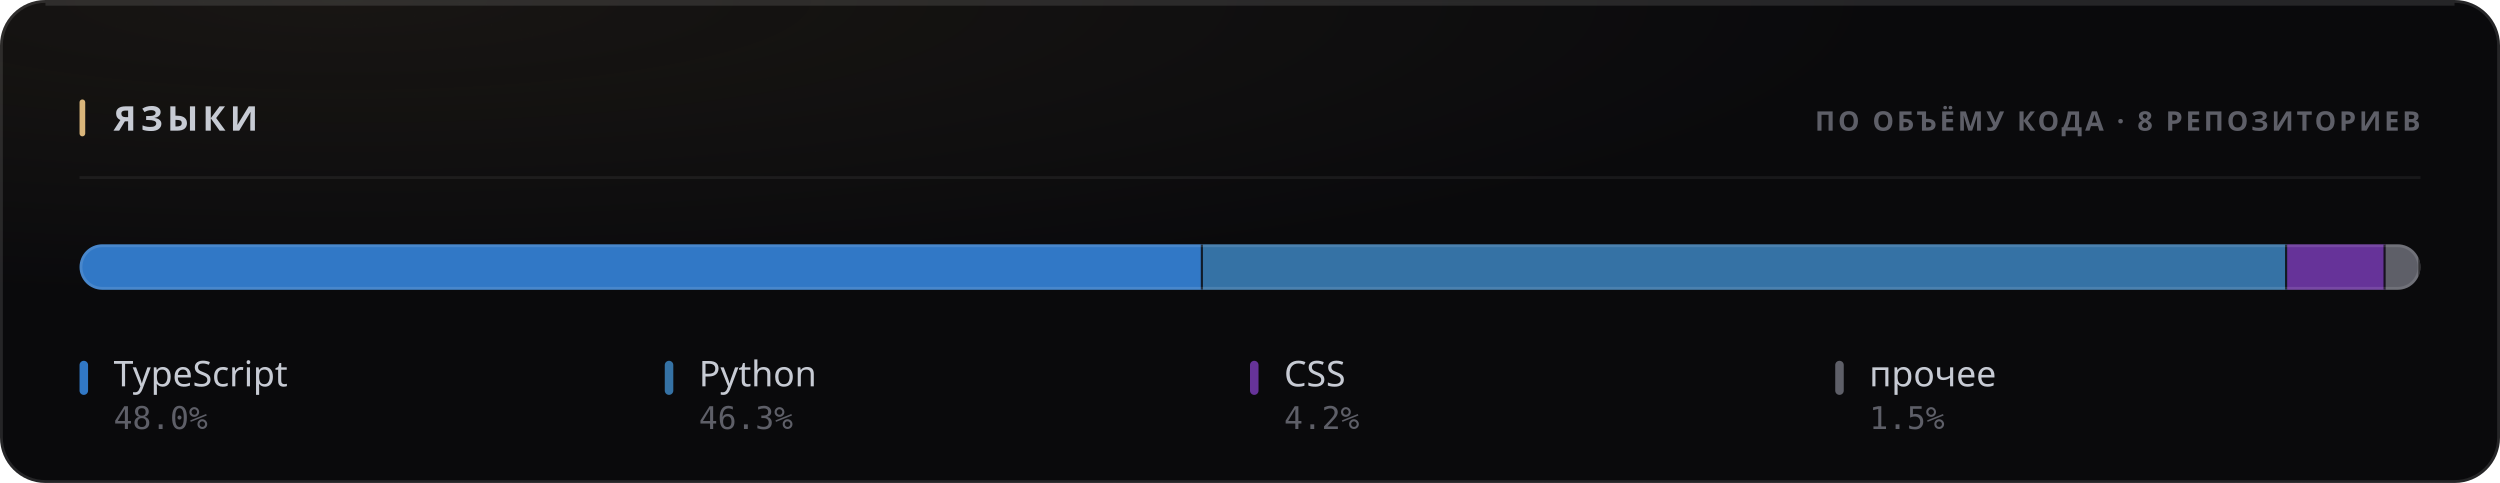
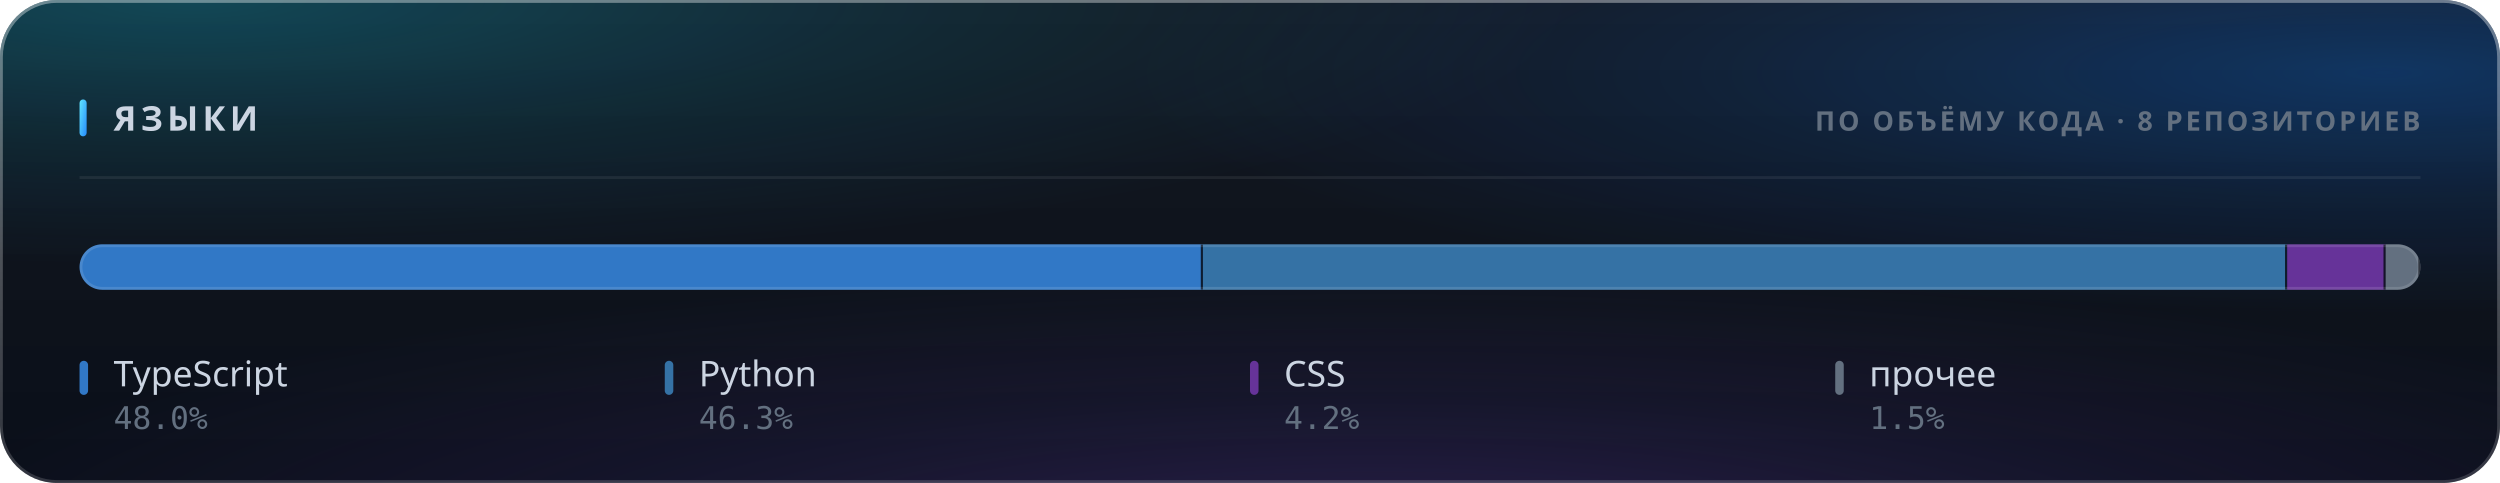
<svg xmlns="http://www.w3.org/2000/svg" width="880" height="170" viewBox="0 0 880 170" role="img">
  <style>
  text { font-family: -apple-system, BlinkMacSystemFont, 'Segoe UI', 'Noto Sans', Helvetica, Arial, sans-serif; }
  .mono { font-family: ui-monospace, 'SF Mono', 'Cascadia Mono', 'DejaVu Sans Mono', Menlo, Consolas, monospace; font-variant-numeric: tabular-nums; }
  .caps { letter-spacing: .1em; text-transform: uppercase; }

  @keyframes sheen  { from { transform: translateX(-120%); } to { transform: translateX(260%); } }
  @keyframes rise   { from { opacity: 0; transform: translateY(6px); } to { opacity: 1; transform: none; } }
  @keyframes slide  { from { opacity: 0; transform: translateX(-8px); } to { opacity: 1; transform: none; } }
  @keyframes grow   { from { transform: scaleY(0); } to { transform: scaleY(1); } }
  @keyframes widen  { from { transform: scaleX(0); } to { transform: scaleX(1); } }
  @keyframes draw   { from { stroke-dashoffset: 200; } to { stroke-dashoffset: 0; } }

  .sheen { animation: sheen 5.5s cubic-bezier(.45,0,.2,1) infinite; }
  .rise  { animation: rise .5s cubic-bezier(.16,1,.3,1) both; }
  .slide { animation: slide .42s cubic-bezier(.16,1,.3,1) both; }
  .bar   { transform-box: fill-box; transform-origin: 50% 100%;
           animation: grow .62s cubic-bezier(.16,1,.3,1) both; }
  .fill  { transform-box: fill-box; transform-origin: 0% 50%;
           animation: widen .8s cubic-bezier(.16,1,.3,1) both; }
  /* The hidden start state lives in the keyframes, never in the static rule.
     A renderer that ignores CSS animations then falls back to the FINISHED
     state — a drawn line, visible text — instead of an empty panel. */
  .spark { stroke-dasharray: 200;
           animation: draw 1.1s cubic-bezier(.16,1,.3,1) both; }

  @media (prefers-reduced-motion: reduce) {
    .sheen { animation: none; opacity: 0; }
    .rise, .slide, .bar, .fill, .spark { animation: none; opacity: 1; transform: none;
                                         stroke-dashoffset: 0; }
  }</style>
  <defs>
-     <filter id="grain1" x="0" y="0" width="100%" height="100%">
-       <feTurbulence type="fractalNoise" baseFrequency="0.82" numOctaves="3" stitchTiles="stitch" />
-       <feColorMatrix type="saturate" values="0" />
-     </filter>
-     <radialGradient id="wash2" cx="14%" cy="0%" r="62%">
-       <stop offset="0%" stop-color="#d9b57a" stop-opacity="0.07" />
-       <stop offset="100%" stop-color="#d9b57a" stop-opacity="0" />
+     <linearGradient id="accent1" x1="0" y1="0" x2="1" y2="1">
+       <stop offset="0%" stop-color="#61e6ff" />
+       <stop offset="100%" stop-color="#268bfc" />
+     </linearGradient>
+     <radialGradient id="aurora5" cx="0.08" cy="0" r="0.55">
+       <stop offset="0%" stop-color="#00bcdb" stop-opacity="0.28" />
+       <stop offset="55%" stop-color="#00bcdb" stop-opacity="0.098" />
+       <stop offset="100%" stop-color="#00bcdb" stop-opacity="0" />
    </radialGradient>
-     <clipPath id="barclip3">
+     <radialGradient id="aurora6" cx="0.95" cy="0.15" r="0.5">
+       <stop offset="0%" stop-color="#0074f7" stop-opacity="0.3" />
+       <stop offset="55%" stop-color="#0074f7" stop-opacity="0.105" />
+       <stop offset="100%" stop-color="#0074f7" stop-opacity="0" />
+     </radialGradient>
+     <radialGradient id="aurora7" cx="0.55" cy="1.15" r="0.6">
+       <stop offset="0%" stop-color="#8851eb" stop-opacity="0.24" />
+       <stop offset="55%" stop-color="#8851eb" stop-opacity="0.084" />
+       <stop offset="100%" stop-color="#8851eb" stop-opacity="0" />
+     </radialGradient>
+     <linearGradient id="glass2" x1="0" y1="0" x2="0" y2="1">
+       <stop offset="0%" stop-color="#ffffff" stop-opacity="0.051" />
+       <stop offset="100%" stop-color="#ffffff" stop-opacity="0.01" />
+     </linearGradient>
+     <linearGradient id="rim3" x1="0" y1="0" x2="0" y2="1">
+       <stop offset="0%" stop-color="#ffffff" stop-opacity="0.294" />
+       <stop offset="100%" stop-color="#ffffff" stop-opacity="0.04" />
+     </linearGradient>
+     <linearGradient id="spec4" x1="0" y1="0" x2="1" y2="0">
+       <stop offset="0%" stop-color="#ffffff" stop-opacity="0" />
+       <stop offset="35%" stop-color="#ffffff" stop-opacity="0.6" />
+       <stop offset="70%" stop-color="#ffffff" stop-opacity="0.21" />
+       <stop offset="100%" stop-color="#ffffff" stop-opacity="0" />
+     </linearGradient>
+     <clipPath id="barclip8">
      <rect x="28" y="86" width="824" height="16" rx="8" />
    </clipPath>
  </defs>
-   <rect width="880" height="170" rx="16" fill="#0a0a0c" />
-   <rect width="880" height="170" rx="16" fill="url(#wash2)" />
-   <rect width="880" height="170" rx="16" filter="url(#grain1)" opacity="0.05" style="mix-blend-mode:overlay" />
-   <rect x=".5" y=".5" width="879" height="169" rx="15.5" fill="none" stroke="rgba(255,255,255,0.11)" />
-   <path d="M16 1.5 H864" stroke="rgba(255,255,255,0.112)" stroke-width="1" fill="none" />
-   <rect x="28" y="35" width="2" height="13" rx="1" fill="#d9b57a" />
-   <text x="40" y="46" font-size="12" font-weight="700" fill="#c7cbd4" letter-spacing="0.13em">ЯЗЫКИ</text>
-   <text x="852" y="46" font-size="9.5" font-weight="600" fill="#5e5f68" text-anchor="end" letter-spacing="0.11em">ПО ОБЪЁМУ КОДА · 8 РЕПОЗИТОРИЕВ</text>
-   <path d="M28 62.5 H852" stroke="rgba(255,255,255,0.06)" stroke-width="1" />
-   <g clip-path="url(#barclip3)">
+   <rect width="880" height="170" rx="20" fill="#070c16" />
+   <rect width="880" height="170" rx="20" fill="url(#aurora5)" />
+   <rect width="880" height="170" rx="20" fill="url(#aurora6)" />
+   <rect width="880" height="170" rx="20" fill="url(#aurora7)" />
+   <rect width="880" height="170" rx="20" fill="url(#glass2)" />
+   <rect x=".5" y=".5" width="879" height="169" rx="19.5" fill="none" stroke="rgba(255,255,255,0.12)" />
+   <rect x=".5" y=".5" width="879" height="169" rx="19.5" fill="none" stroke="url(#rim3)" />
+   <path d="M20 1 H860" stroke="url(#spec4)" stroke-width="1.2" fill="none" />
+   <rect x="28" y="35" width="2.5" height="13" rx="1.25" fill="url(#accent1)" />
+   <text x="40" y="46" font-size="12" font-weight="700" fill="#ccd5e2" letter-spacing="0.13em">ЯЗЫКИ</text>
+   <text x="852" y="46" font-size="9.5" font-weight="600" fill="#637080" text-anchor="end" letter-spacing="0.11em">ПО ОБЪЁМУ КОДА · 8 РЕПОЗИТОРИЕВ</text>
+   <path d="M28 62.5 H852" stroke="rgba(255,255,255,0.07)" stroke-width="1" />
+   <g clip-path="url(#barclip8)">
    <g class="fill">
      <rect x="28.00" y="86" width="395.43" height="16" fill="#3178c6" />
-       <rect x="422.68" y="86" width="1.5" height="16" fill="#0a0a0c" opacity=".85" />
+       <rect x="422.68" y="86" width="1.5" height="16" fill="#070c16" opacity=".85" />
      <rect x="423.43" y="86" width="381.65" height="16" fill="#3572A5" />
-       <rect x="804.33" y="86" width="1.5" height="16" fill="#0a0a0c" opacity=".85" />
+       <rect x="804.33" y="86" width="1.5" height="16" fill="#070c16" opacity=".85" />
      <rect x="805.08" y="86" width="34.66" height="16" fill="#663399" />
-       <rect x="838.99" y="86" width="1.5" height="16" fill="#0a0a0c" opacity=".85" />
-       <rect x="839.74" y="86" width="12.26" height="16" fill="#5e5f68" />
-       <rect x="851.25" y="86" width="1.5" height="16" fill="#0a0a0c" opacity=".85" />
+       <rect x="838.99" y="86" width="1.5" height="16" fill="#070c16" opacity=".85" />
+       <rect x="839.74" y="86" width="12.26" height="16" fill="#637080" />
+       <rect x="851.25" y="86" width="1.5" height="16" fill="#070c16" opacity=".85" />
    </g>
  </g>
-   <rect x="28.5" y="86.5" width="823" height="15" rx="7.5" fill="none" stroke="rgba(255,255,255,0.11)" />
+   <rect x="28.5" y="86.5" width="823" height="15" rx="7.5" fill="none" stroke="rgba(255,255,255,0.12)" />
  <g class="rise" opacity="1" style=" animation-delay:0.200s;">
    <rect x="28" y="127" width="3" height="12" rx="1.5" fill="#3178c6" />
-     <text x="40" y="136" font-size="12.5" font-weight="500" fill="#c7cbd4">TypeScript</text>
-     <text x="40" y="151" font-size="11" font-weight="400" fill="#5e5f68" class="mono">48.0%</text>
+     <text x="40" y="136" font-size="12.5" font-weight="500" fill="#ccd5e2">TypeScript</text>
+     <text x="40" y="151" font-size="11" font-weight="400" fill="#637080" class="mono">48.0%</text>
  </g>
  <g class="rise" opacity="1" style=" animation-delay:0.240s;">
    <rect x="234" y="127" width="3" height="12" rx="1.5" fill="#3572A5" />
-     <text x="246" y="136" font-size="12.5" font-weight="500" fill="#c7cbd4">Python</text>
-     <text x="246" y="151" font-size="11" font-weight="400" fill="#5e5f68" class="mono">46.3%</text>
+     <text x="246" y="136" font-size="12.5" font-weight="500" fill="#ccd5e2">Python</text>
+     <text x="246" y="151" font-size="11" font-weight="400" fill="#637080" class="mono">46.3%</text>
  </g>
  <g class="rise" opacity="1" style=" animation-delay:0.280s;">
    <rect x="440" y="127" width="3" height="12" rx="1.5" fill="#663399" />
-     <text x="452" y="136" font-size="12.5" font-weight="500" fill="#c7cbd4">CSS</text>
-     <text x="452" y="151" font-size="11" font-weight="400" fill="#5e5f68" class="mono">4.2%</text>
+     <text x="452" y="136" font-size="12.5" font-weight="500" fill="#ccd5e2">CSS</text>
+     <text x="452" y="151" font-size="11" font-weight="400" fill="#637080" class="mono">4.2%</text>
  </g>
  <g class="rise" opacity="1" style=" animation-delay:0.320s;">
-     <rect x="646" y="127" width="3" height="12" rx="1.5" fill="#5e5f68" />
-     <text x="658" y="136" font-size="12.5" font-weight="500" fill="#c7cbd4">прочее</text>
-     <text x="658" y="151" font-size="11" font-weight="400" fill="#5e5f68" class="mono">1.5%</text>
+     <rect x="646" y="127" width="3" height="12" rx="1.5" fill="#637080" />
+     <text x="658" y="136" font-size="12.5" font-weight="500" fill="#ccd5e2">прочее</text>
+     <text x="658" y="151" font-size="11" font-weight="400" fill="#637080" class="mono">1.5%</text>
  </g>
</svg>
